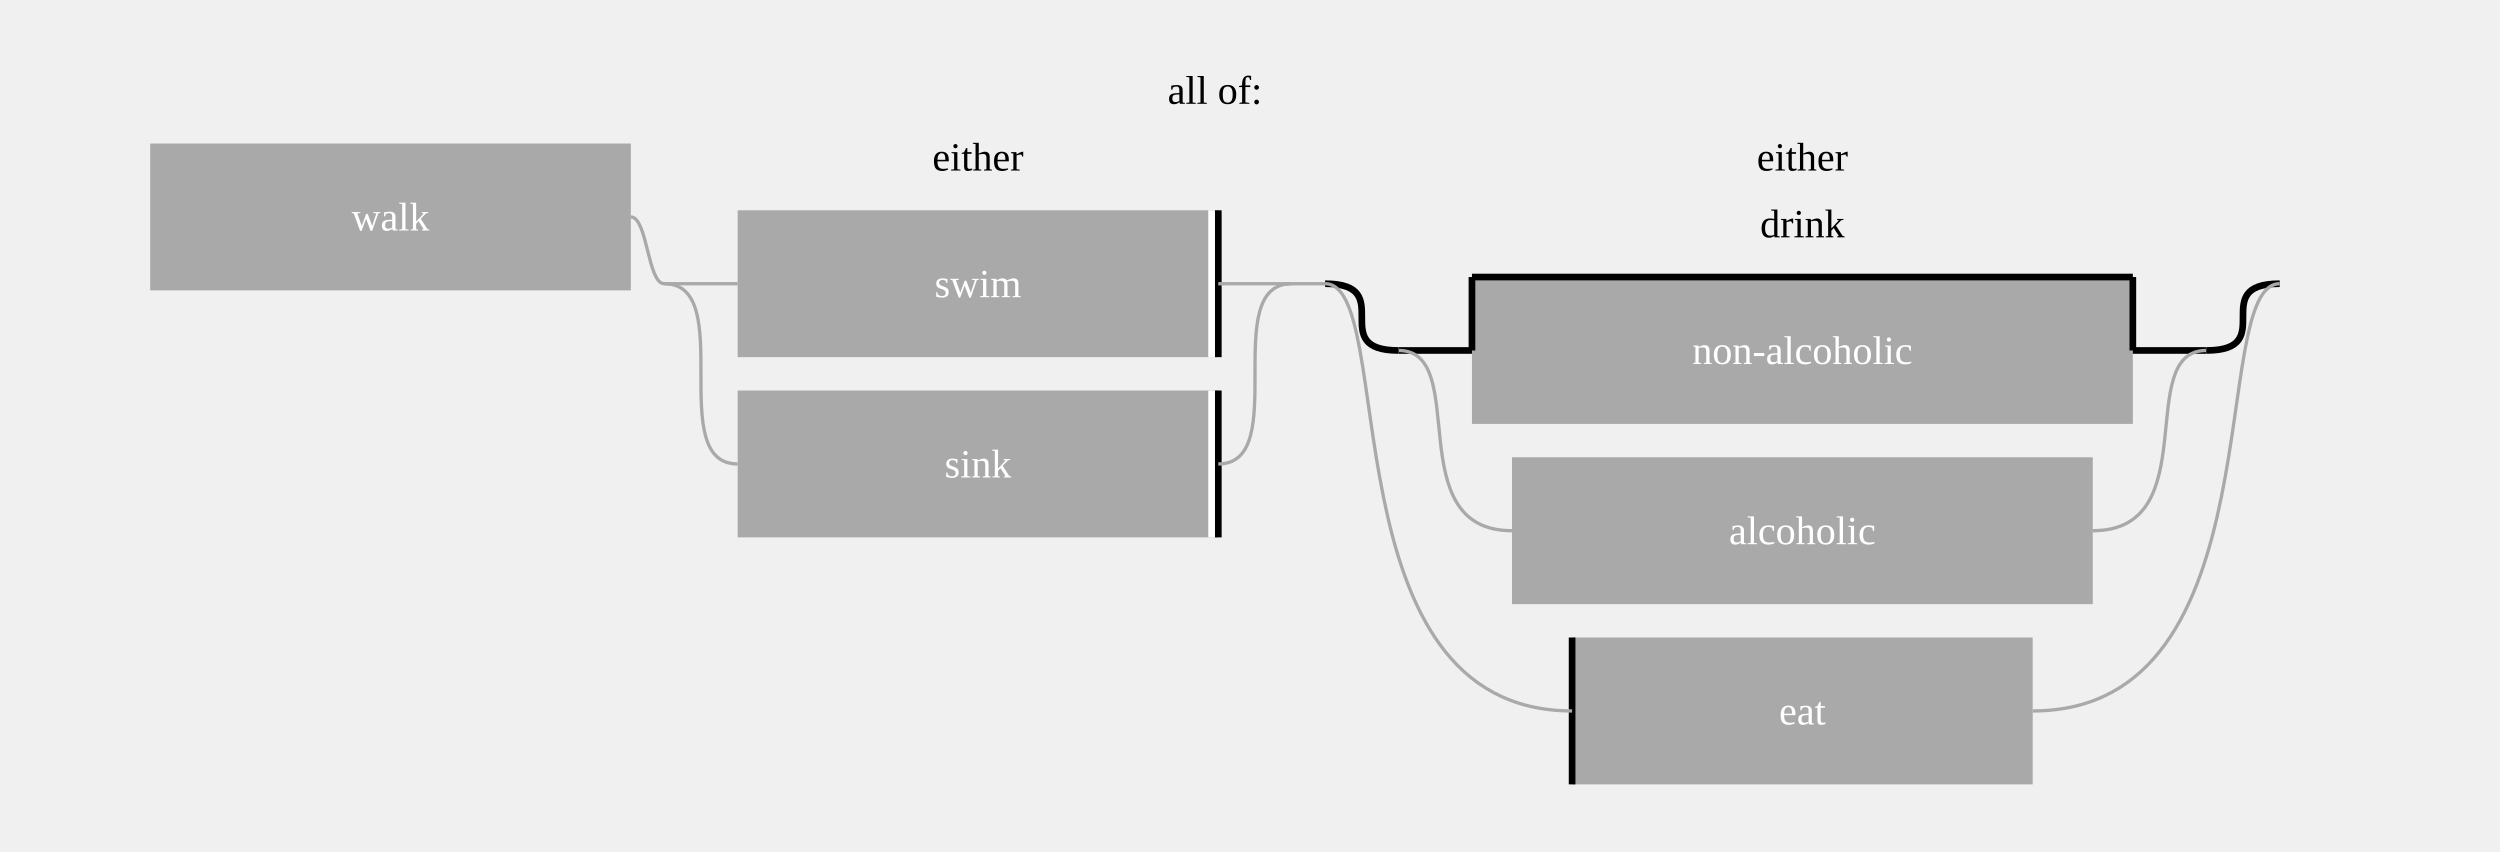
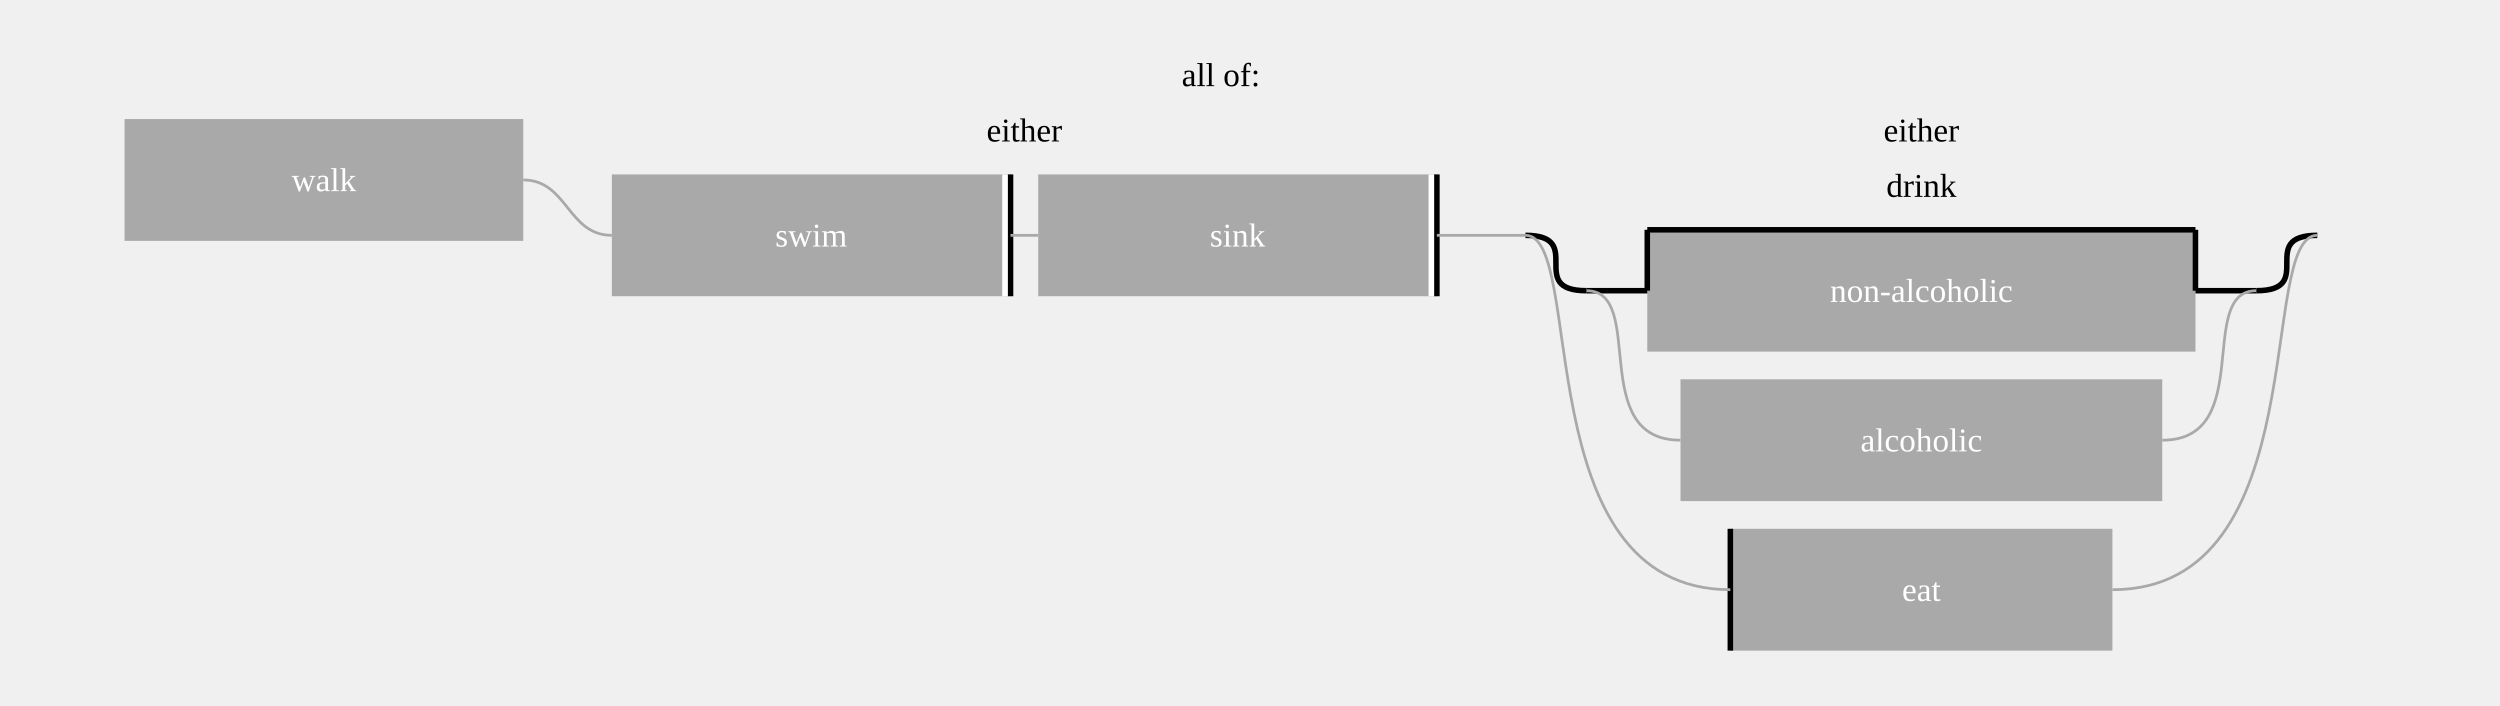
- <svg xmlns="http://www.w3.org/2000/svg" width="749" height="255" version="1.11.1">
+ <svg xmlns="http://www.w3.org/2000/svg" width="903" height="255" version="1.11.1">
  <rect fill="darkgrey" stroke="none" x="0" class="textbox" width="144" y="0" transform="translate(22 0)translate(0 20)translate(23 23)" height="44" />
  <text fill="white" dominant-baseline="central" x="72" y="22" transform="translate(22 0)translate(0 20)translate(23 23)" text-anchor="middle">walk</text>
-   <rect fill="darkgrey" stroke="none" x="0" class="textbox" width="144" y="0" transform="translate(0 0)translate(0 10)translate(22 -10)translate(0 20)translate(154 0)translate(22 0)translate(0 20)translate(23 23)" height="44" />
-   <text fill="white" dominant-baseline="central" x="72" y="22" transform="translate(0 0)translate(0 10)translate(22 -10)translate(0 20)translate(154 0)translate(22 0)translate(0 20)translate(23 23)" text-anchor="middle">swim</text>
-   <line stroke="black" class="rightline.full" stroke-width="2px" y1="0" x1="144" y2="44" transform="translate(0 0)translate(0 10)translate(22 -10)translate(0 20)translate(154 0)translate(22 0)translate(0 20)translate(23 23)" x2="144" />
-   <line stroke="white" class="rightline.full" stroke-width="2px" y1="0" x1="142" y2="44" transform="translate(0 0)translate(0 10)translate(22 -10)translate(0 20)translate(154 0)translate(22 0)translate(0 20)translate(23 23)" x2="142" />
-   <path fill="none" stroke="darkgrey" class="v_connector_in" stroke-width="1px" d="M -22,32 C 0,32 -22,32 0 32" transform="translate(22 -10)translate(0 20)translate(154 0)translate(22 0)translate(0 20)translate(23 23)" />
-   <path fill="none" stroke="darkgrey" class="v_connector_out" stroke-width="1px" d="M 166,32 C 144,32 166,32 144 32" transform="translate(22 -10)translate(0 20)translate(154 0)translate(22 0)translate(0 20)translate(23 23)" />
-   <rect fill="darkgrey" stroke="none" x="0" class="textbox" width="144" y="0" transform="translate(0 0)translate(0 64)translate(22 -10)translate(0 20)translate(154 0)translate(22 0)translate(0 20)translate(23 23)" height="44" />
-   <text fill="white" dominant-baseline="central" x="72" y="22" transform="translate(0 0)translate(0 64)translate(22 -10)translate(0 20)translate(154 0)translate(22 0)translate(0 20)translate(23 23)" text-anchor="middle">sink</text>
-   <line stroke="black" class="rightline.full" stroke-width="2px" y1="0" x1="144" y2="44" transform="translate(0 0)translate(0 64)translate(22 -10)translate(0 20)translate(154 0)translate(22 0)translate(0 20)translate(23 23)" x2="144" />
-   <line stroke="white" class="rightline.full" stroke-width="2px" y1="0" x1="142" y2="44" transform="translate(0 0)translate(0 64)translate(22 -10)translate(0 20)translate(154 0)translate(22 0)translate(0 20)translate(23 23)" x2="142" />
-   <path fill="none" stroke="darkgrey" class="v_connector_in" stroke-width="1px" d="M -22,32 C 0,32 -22,86 0 86" transform="translate(22 -10)translate(0 20)translate(154 0)translate(22 0)translate(0 20)translate(23 23)" />
-   <path fill="none" stroke="darkgrey" class="v_connector_out" stroke-width="1px" d="M 166,32 C 144,32 166,86 144 86" transform="translate(22 -10)translate(0 20)translate(154 0)translate(22 0)translate(0 20)translate(23 23)" />
-   <text dominant-baseline="hanging" x="78" transform="translate(16 0)translate(154 0)translate(22 0)translate(0 20)translate(23 23)" text-anchor="middle">either</text>
-   <path fill="none" stroke="darkgrey" class="h_connector" d="M 144,22 c 5,0 5,20 10 20" transform="translate(22 0)translate(0 20)translate(23 23)" />
-   <rect fill="darkgrey" stroke="none" x="0" class="textbox" width="198" y="0" transform="translate(0 0)translate(0 10)translate(22 -10)translate(0 20)translate(0 0)translate(0 10)translate(22 -10)translate(0 20)translate(352 0)translate(22 0)translate(0 20)translate(23 23)" height="44" />
-   <text fill="white" dominant-baseline="central" x="99" y="22" transform="translate(0 0)translate(0 10)translate(22 -10)translate(0 20)translate(0 0)translate(0 10)translate(22 -10)translate(0 20)translate(352 0)translate(22 0)translate(0 20)translate(23 23)" text-anchor="middle">non-alcoholic</text>
-   <line stroke="black" class="leftline.half" stroke-width="2px" y1="0" x1="0" y2="22" transform="translate(0 0)translate(0 10)translate(22 -10)translate(0 20)translate(0 0)translate(0 10)translate(22 -10)translate(0 20)translate(352 0)translate(22 0)translate(0 20)translate(23 23)" x2="0" />
-   <line stroke="black" class="rightline.half" stroke-width="2px" y1="0" x1="198" y2="22" transform="translate(0 0)translate(0 10)translate(22 -10)translate(0 20)translate(0 0)translate(0 10)translate(22 -10)translate(0 20)translate(352 0)translate(22 0)translate(0 20)translate(23 23)" x2="198" />
-   <line stroke="black" class="topline.full" stroke-width="2px" y1="0" x1="0" y2="0" transform="translate(0 0)translate(0 10)translate(22 -10)translate(0 20)translate(0 0)translate(0 10)translate(22 -10)translate(0 20)translate(352 0)translate(22 0)translate(0 20)translate(23 23)" x2="198" />
-   <path fill="none" stroke="black" class="v_connector_in" stroke-width="2px" d="M -22,32 C 0,32 -22,32 0 32" transform="translate(22 -10)translate(0 20)translate(0 0)translate(0 10)translate(22 -10)translate(0 20)translate(352 0)translate(22 0)translate(0 20)translate(23 23)" />
-   <path fill="none" stroke="black" class="v_connector_out" stroke-width="2px" d="M 220,32 C 198,32 220,32 198 32" transform="translate(22 -10)translate(0 20)translate(0 0)translate(0 10)translate(22 -10)translate(0 20)translate(352 0)translate(22 0)translate(0 20)translate(23 23)" />
-   <rect fill="darkgrey" stroke="none" x="0" class="textbox" width="174" y="0" transform="translate(12 0)translate(0 64)translate(22 -10)translate(0 20)translate(0 0)translate(0 10)translate(22 -10)translate(0 20)translate(352 0)translate(22 0)translate(0 20)translate(23 23)" height="44" />
-   <text fill="white" dominant-baseline="central" x="87" y="22" transform="translate(12 0)translate(0 64)translate(22 -10)translate(0 20)translate(0 0)translate(0 10)translate(22 -10)translate(0 20)translate(352 0)translate(22 0)translate(0 20)translate(23 23)" text-anchor="middle">alcoholic</text>
-   <path fill="none" stroke="darkgrey" class="v_connector_in" stroke-width="1px" d="M -22,32 C 0,32 -22,86 12 86" transform="translate(22 -10)translate(0 20)translate(0 0)translate(0 10)translate(22 -10)translate(0 20)translate(352 0)translate(22 0)translate(0 20)translate(23 23)" />
-   <path fill="none" stroke="darkgrey" class="v_connector_out" stroke-width="1px" d="M 220,32 C 198,32 220,86 186 86" transform="translate(22 -10)translate(0 20)translate(0 0)translate(0 10)translate(22 -10)translate(0 20)translate(352 0)translate(22 0)translate(0 20)translate(23 23)" />
-   <text dominant-baseline="hanging" x="75" transform="translate(46 0)translate(0 0)translate(0 10)translate(22 -10)translate(0 20)translate(352 0)translate(22 0)translate(0 20)translate(23 23)" text-anchor="middle">drink</text>
-   <path fill="none" stroke="black" class="v_connector_in" stroke-width="2px" d="M -22,32 C 0,32 -22,52 0 52" transform="translate(22 -10)translate(0 20)translate(352 0)translate(22 0)translate(0 20)translate(23 23)" />
-   <path fill="none" stroke="black" class="v_connector_out" stroke-width="2px" d="M 264,32 C 242,32 264,52 242 52" transform="translate(22 -10)translate(0 20)translate(352 0)translate(22 0)translate(0 20)translate(23 23)" />
-   <rect fill="darkgrey" stroke="none" x="0" class="textbox" width="138" y="0" transform="translate(52 0)translate(0 138)translate(22 -10)translate(0 20)translate(352 0)translate(22 0)translate(0 20)translate(23 23)" height="44" />
-   <text fill="white" dominant-baseline="central" x="69" y="22" transform="translate(52 0)translate(0 138)translate(22 -10)translate(0 20)translate(352 0)translate(22 0)translate(0 20)translate(23 23)" text-anchor="middle">eat</text>
-   <line stroke="black" class="leftline.full" stroke-width="2px" y1="0" x1="0" y2="44" transform="translate(52 0)translate(0 138)translate(22 -10)translate(0 20)translate(352 0)translate(22 0)translate(0 20)translate(23 23)" x2="0" />
-   <path fill="none" stroke="darkgrey" class="v_connector_in" stroke-width="1px" d="M -22,32 C 0,32 -22,160 52 160" transform="translate(22 -10)translate(0 20)translate(352 0)translate(22 0)translate(0 20)translate(23 23)" />
-   <path fill="none" stroke="darkgrey" class="v_connector_out" stroke-width="1px" d="M 264,32 C 242,32 264,160 190 160" transform="translate(22 -10)translate(0 20)translate(352 0)translate(22 0)translate(0 20)translate(23 23)" />
-   <text dominant-baseline="hanging" x="78" transform="translate(65 0)translate(352 0)translate(22 0)translate(0 20)translate(23 23)" text-anchor="middle">either</text>
-   <path fill="none" stroke="darkgrey" class="h_connector" d="M 342,42 c 5,0 5,0 10 0" transform="translate(22 0)translate(0 20)translate(23 23)" />
-   <text dominant-baseline="hanging" x="81" transform="translate(260 0)translate(23 23)" text-anchor="middle">all of:</text>
+   <rect fill="darkgrey" stroke="none" x="0" class="textbox" width="144" y="0" transform="translate(22 0)translate(0 20)translate(154 0)translate(22 0)translate(0 20)translate(23 23)" height="44" />
+   <text fill="white" dominant-baseline="central" x="72" y="22" transform="translate(22 0)translate(0 20)translate(154 0)translate(22 0)translate(0 20)translate(23 23)" text-anchor="middle">swim</text>
+   <line stroke="black" class="rightline.full" stroke-width="2px" y1="0" x1="144" y2="44" transform="translate(22 0)translate(0 20)translate(154 0)translate(22 0)translate(0 20)translate(23 23)" x2="144" />
+   <line stroke="white" class="rightline.full" stroke-width="2px" y1="0" x1="142" y2="44" transform="translate(22 0)translate(0 20)translate(154 0)translate(22 0)translate(0 20)translate(23 23)" x2="142" />
+   <rect fill="darkgrey" stroke="none" x="0" class="textbox" width="144" y="0" transform="translate(154 0)translate(22 0)translate(0 20)translate(154 0)translate(22 0)translate(0 20)translate(23 23)" height="44" />
+   <text fill="white" dominant-baseline="central" x="72" y="22" transform="translate(154 0)translate(22 0)translate(0 20)translate(154 0)translate(22 0)translate(0 20)translate(23 23)" text-anchor="middle">sink</text>
+   <line stroke="black" class="rightline.full" stroke-width="2px" y1="0" x1="144" y2="44" transform="translate(154 0)translate(22 0)translate(0 20)translate(154 0)translate(22 0)translate(0 20)translate(23 23)" x2="144" />
+   <line stroke="white" class="rightline.full" stroke-width="2px" y1="0" x1="142" y2="44" transform="translate(154 0)translate(22 0)translate(0 20)translate(154 0)translate(22 0)translate(0 20)translate(23 23)" x2="142" />
+   <path fill="none" stroke="darkgrey" class="h_connector" d="M 144,22 c 5,0 5,0 10 0" transform="translate(22 0)translate(0 20)translate(154 0)translate(22 0)translate(0 20)translate(23 23)" />
+   <text dominant-baseline="hanging" x="78" transform="translate(93 0)translate(154 0)translate(22 0)translate(0 20)translate(23 23)" text-anchor="middle">either</text>
+   <path fill="none" stroke="darkgrey" class="h_connector" d="M 144,22 c 16,0 16,20 32 20" transform="translate(22 0)translate(0 20)translate(23 23)" />
+   <rect fill="darkgrey" stroke="none" x="0" class="textbox" width="198" y="0" transform="translate(0 0)translate(0 10)translate(22 -10)translate(0 20)translate(0 0)translate(0 10)translate(22 -10)translate(0 20)translate(506 0)translate(22 0)translate(0 20)translate(23 23)" height="44" />
+   <text fill="white" dominant-baseline="central" x="99" y="22" transform="translate(0 0)translate(0 10)translate(22 -10)translate(0 20)translate(0 0)translate(0 10)translate(22 -10)translate(0 20)translate(506 0)translate(22 0)translate(0 20)translate(23 23)" text-anchor="middle">non-alcoholic</text>
+   <line stroke="black" class="leftline.half" stroke-width="2px" y1="0" x1="0" y2="22" transform="translate(0 0)translate(0 10)translate(22 -10)translate(0 20)translate(0 0)translate(0 10)translate(22 -10)translate(0 20)translate(506 0)translate(22 0)translate(0 20)translate(23 23)" x2="0" />
+   <line stroke="black" class="rightline.half" stroke-width="2px" y1="0" x1="198" y2="22" transform="translate(0 0)translate(0 10)translate(22 -10)translate(0 20)translate(0 0)translate(0 10)translate(22 -10)translate(0 20)translate(506 0)translate(22 0)translate(0 20)translate(23 23)" x2="198" />
+   <line stroke="black" class="topline.full" stroke-width="2px" y1="0" x1="0" y2="0" transform="translate(0 0)translate(0 10)translate(22 -10)translate(0 20)translate(0 0)translate(0 10)translate(22 -10)translate(0 20)translate(506 0)translate(22 0)translate(0 20)translate(23 23)" x2="198" />
+   <path fill="none" stroke="black" class="v_connector_in" stroke-width="2px" d="M -22,32 C 0,32 -22,32 0 32" transform="translate(22 -10)translate(0 20)translate(0 0)translate(0 10)translate(22 -10)translate(0 20)translate(506 0)translate(22 0)translate(0 20)translate(23 23)" />
+   <path fill="none" stroke="black" class="v_connector_out" stroke-width="2px" d="M 220,32 C 198,32 220,32 198 32" transform="translate(22 -10)translate(0 20)translate(0 0)translate(0 10)translate(22 -10)translate(0 20)translate(506 0)translate(22 0)translate(0 20)translate(23 23)" />
+   <rect fill="darkgrey" stroke="none" x="0" class="textbox" width="174" y="0" transform="translate(12 0)translate(0 64)translate(22 -10)translate(0 20)translate(0 0)translate(0 10)translate(22 -10)translate(0 20)translate(506 0)translate(22 0)translate(0 20)translate(23 23)" height="44" />
+   <text fill="white" dominant-baseline="central" x="87" y="22" transform="translate(12 0)translate(0 64)translate(22 -10)translate(0 20)translate(0 0)translate(0 10)translate(22 -10)translate(0 20)translate(506 0)translate(22 0)translate(0 20)translate(23 23)" text-anchor="middle">alcoholic</text>
+   <path fill="none" stroke="darkgrey" class="v_connector_in" d="M -22,32 C 0,32 -22,86 12 86" transform="translate(22 -10)translate(0 20)translate(0 0)translate(0 10)translate(22 -10)translate(0 20)translate(506 0)translate(22 0)translate(0 20)translate(23 23)" />
+   <path fill="none" stroke="darkgrey" class="v_connector_out" d="M 220,32 C 198,32 220,86 186 86" transform="translate(22 -10)translate(0 20)translate(0 0)translate(0 10)translate(22 -10)translate(0 20)translate(506 0)translate(22 0)translate(0 20)translate(23 23)" />
+   <text dominant-baseline="hanging" x="75" transform="translate(46 0)translate(0 0)translate(0 10)translate(22 -10)translate(0 20)translate(506 0)translate(22 0)translate(0 20)translate(23 23)" text-anchor="middle">drink</text>
+   <path fill="none" stroke="black" class="v_connector_in" stroke-width="2px" d="M -22,32 C 0,32 -22,52 0 52" transform="translate(22 -10)translate(0 20)translate(506 0)translate(22 0)translate(0 20)translate(23 23)" />
+   <path fill="none" stroke="black" class="v_connector_out" stroke-width="2px" d="M 264,32 C 242,32 264,52 242 52" transform="translate(22 -10)translate(0 20)translate(506 0)translate(22 0)translate(0 20)translate(23 23)" />
+   <rect fill="darkgrey" stroke="none" x="0" class="textbox" width="138" y="0" transform="translate(52 0)translate(0 138)translate(22 -10)translate(0 20)translate(506 0)translate(22 0)translate(0 20)translate(23 23)" height="44" />
+   <text fill="white" dominant-baseline="central" x="69" y="22" transform="translate(52 0)translate(0 138)translate(22 -10)translate(0 20)translate(506 0)translate(22 0)translate(0 20)translate(23 23)" text-anchor="middle">eat</text>
+   <line stroke="black" class="leftline.full" stroke-width="2px" y1="0" x1="0" y2="44" transform="translate(52 0)translate(0 138)translate(22 -10)translate(0 20)translate(506 0)translate(22 0)translate(0 20)translate(23 23)" x2="0" />
+   <path fill="none" stroke="darkgrey" class="v_connector_in" d="M -22,32 C 0,32 -22,160 52 160" transform="translate(22 -10)translate(0 20)translate(506 0)translate(22 0)translate(0 20)translate(23 23)" />
+   <path fill="none" stroke="darkgrey" class="v_connector_out" d="M 264,32 C 242,32 264,160 190 160" transform="translate(22 -10)translate(0 20)translate(506 0)translate(22 0)translate(0 20)translate(23 23)" />
+   <text dominant-baseline="hanging" x="78" transform="translate(65 0)translate(506 0)translate(22 0)translate(0 20)translate(23 23)" text-anchor="middle">either</text>
+   <path fill="none" stroke="darkgrey" class="h_connector" d="M 474,42 c 16,0 16,0 32 0" transform="translate(22 0)translate(0 20)translate(23 23)" />
+   <text dominant-baseline="hanging" x="81" transform="translate(337 0)translate(23 23)" text-anchor="middle">all of:</text>
</svg>
